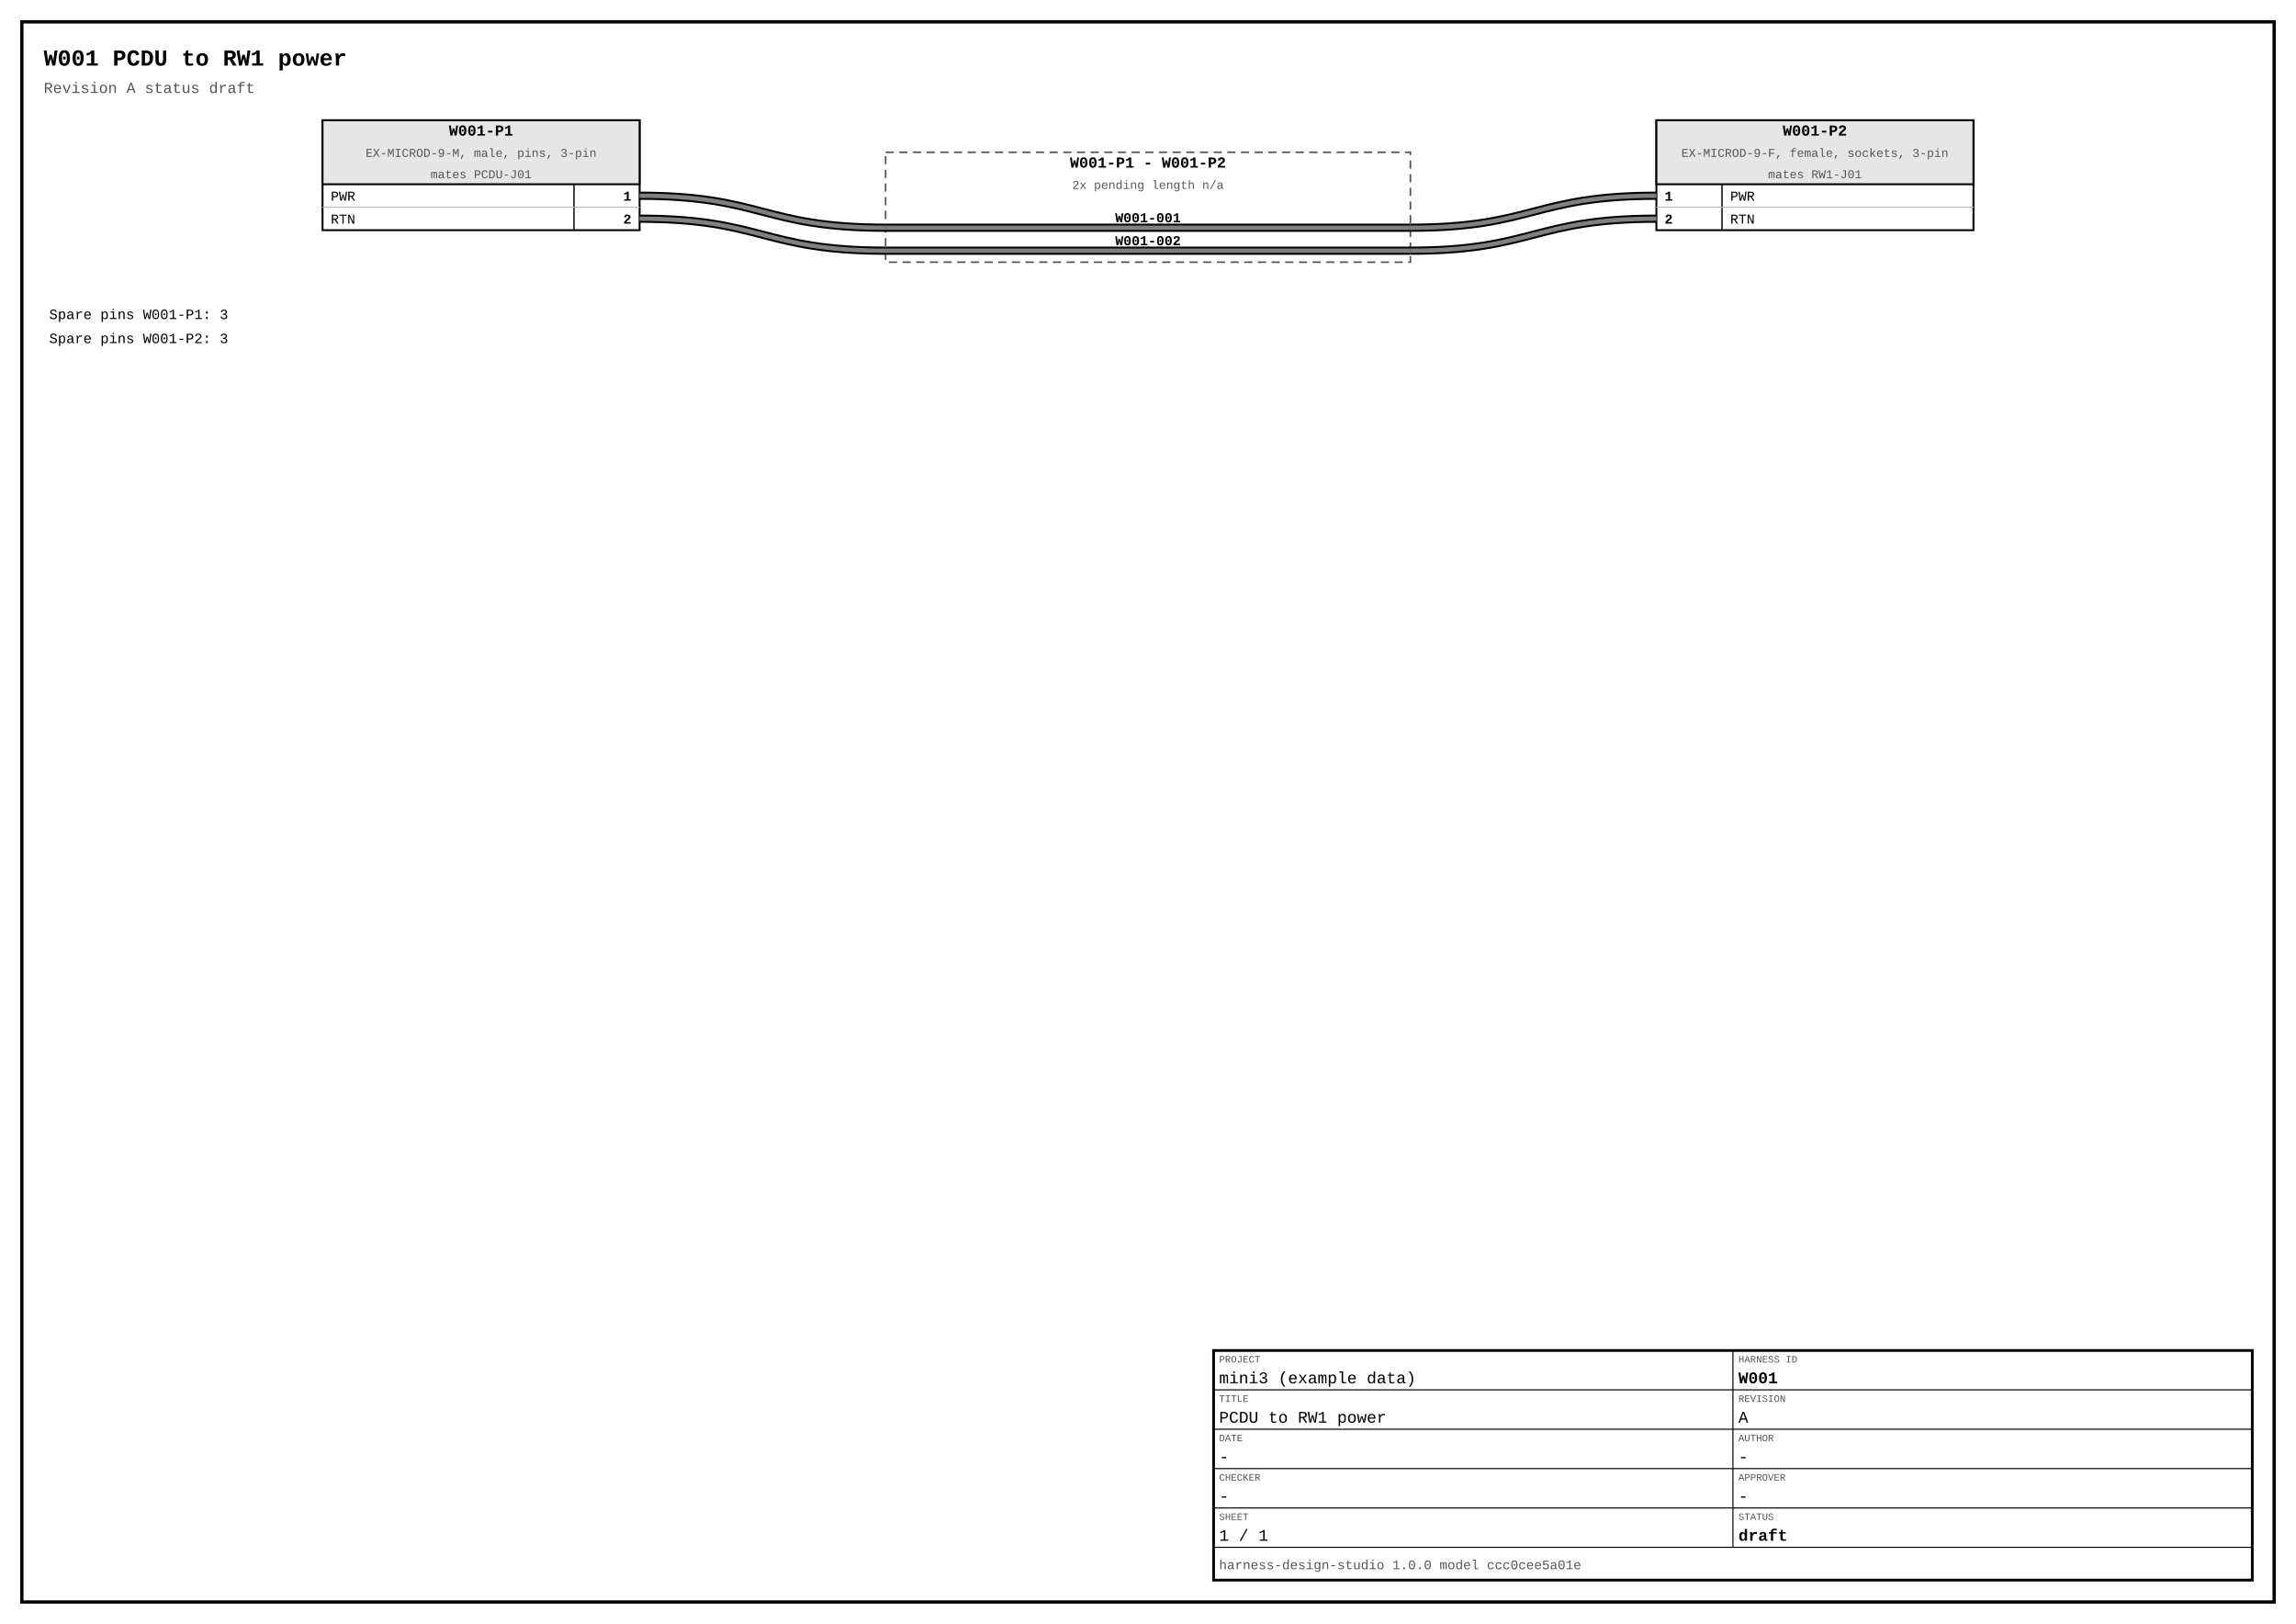
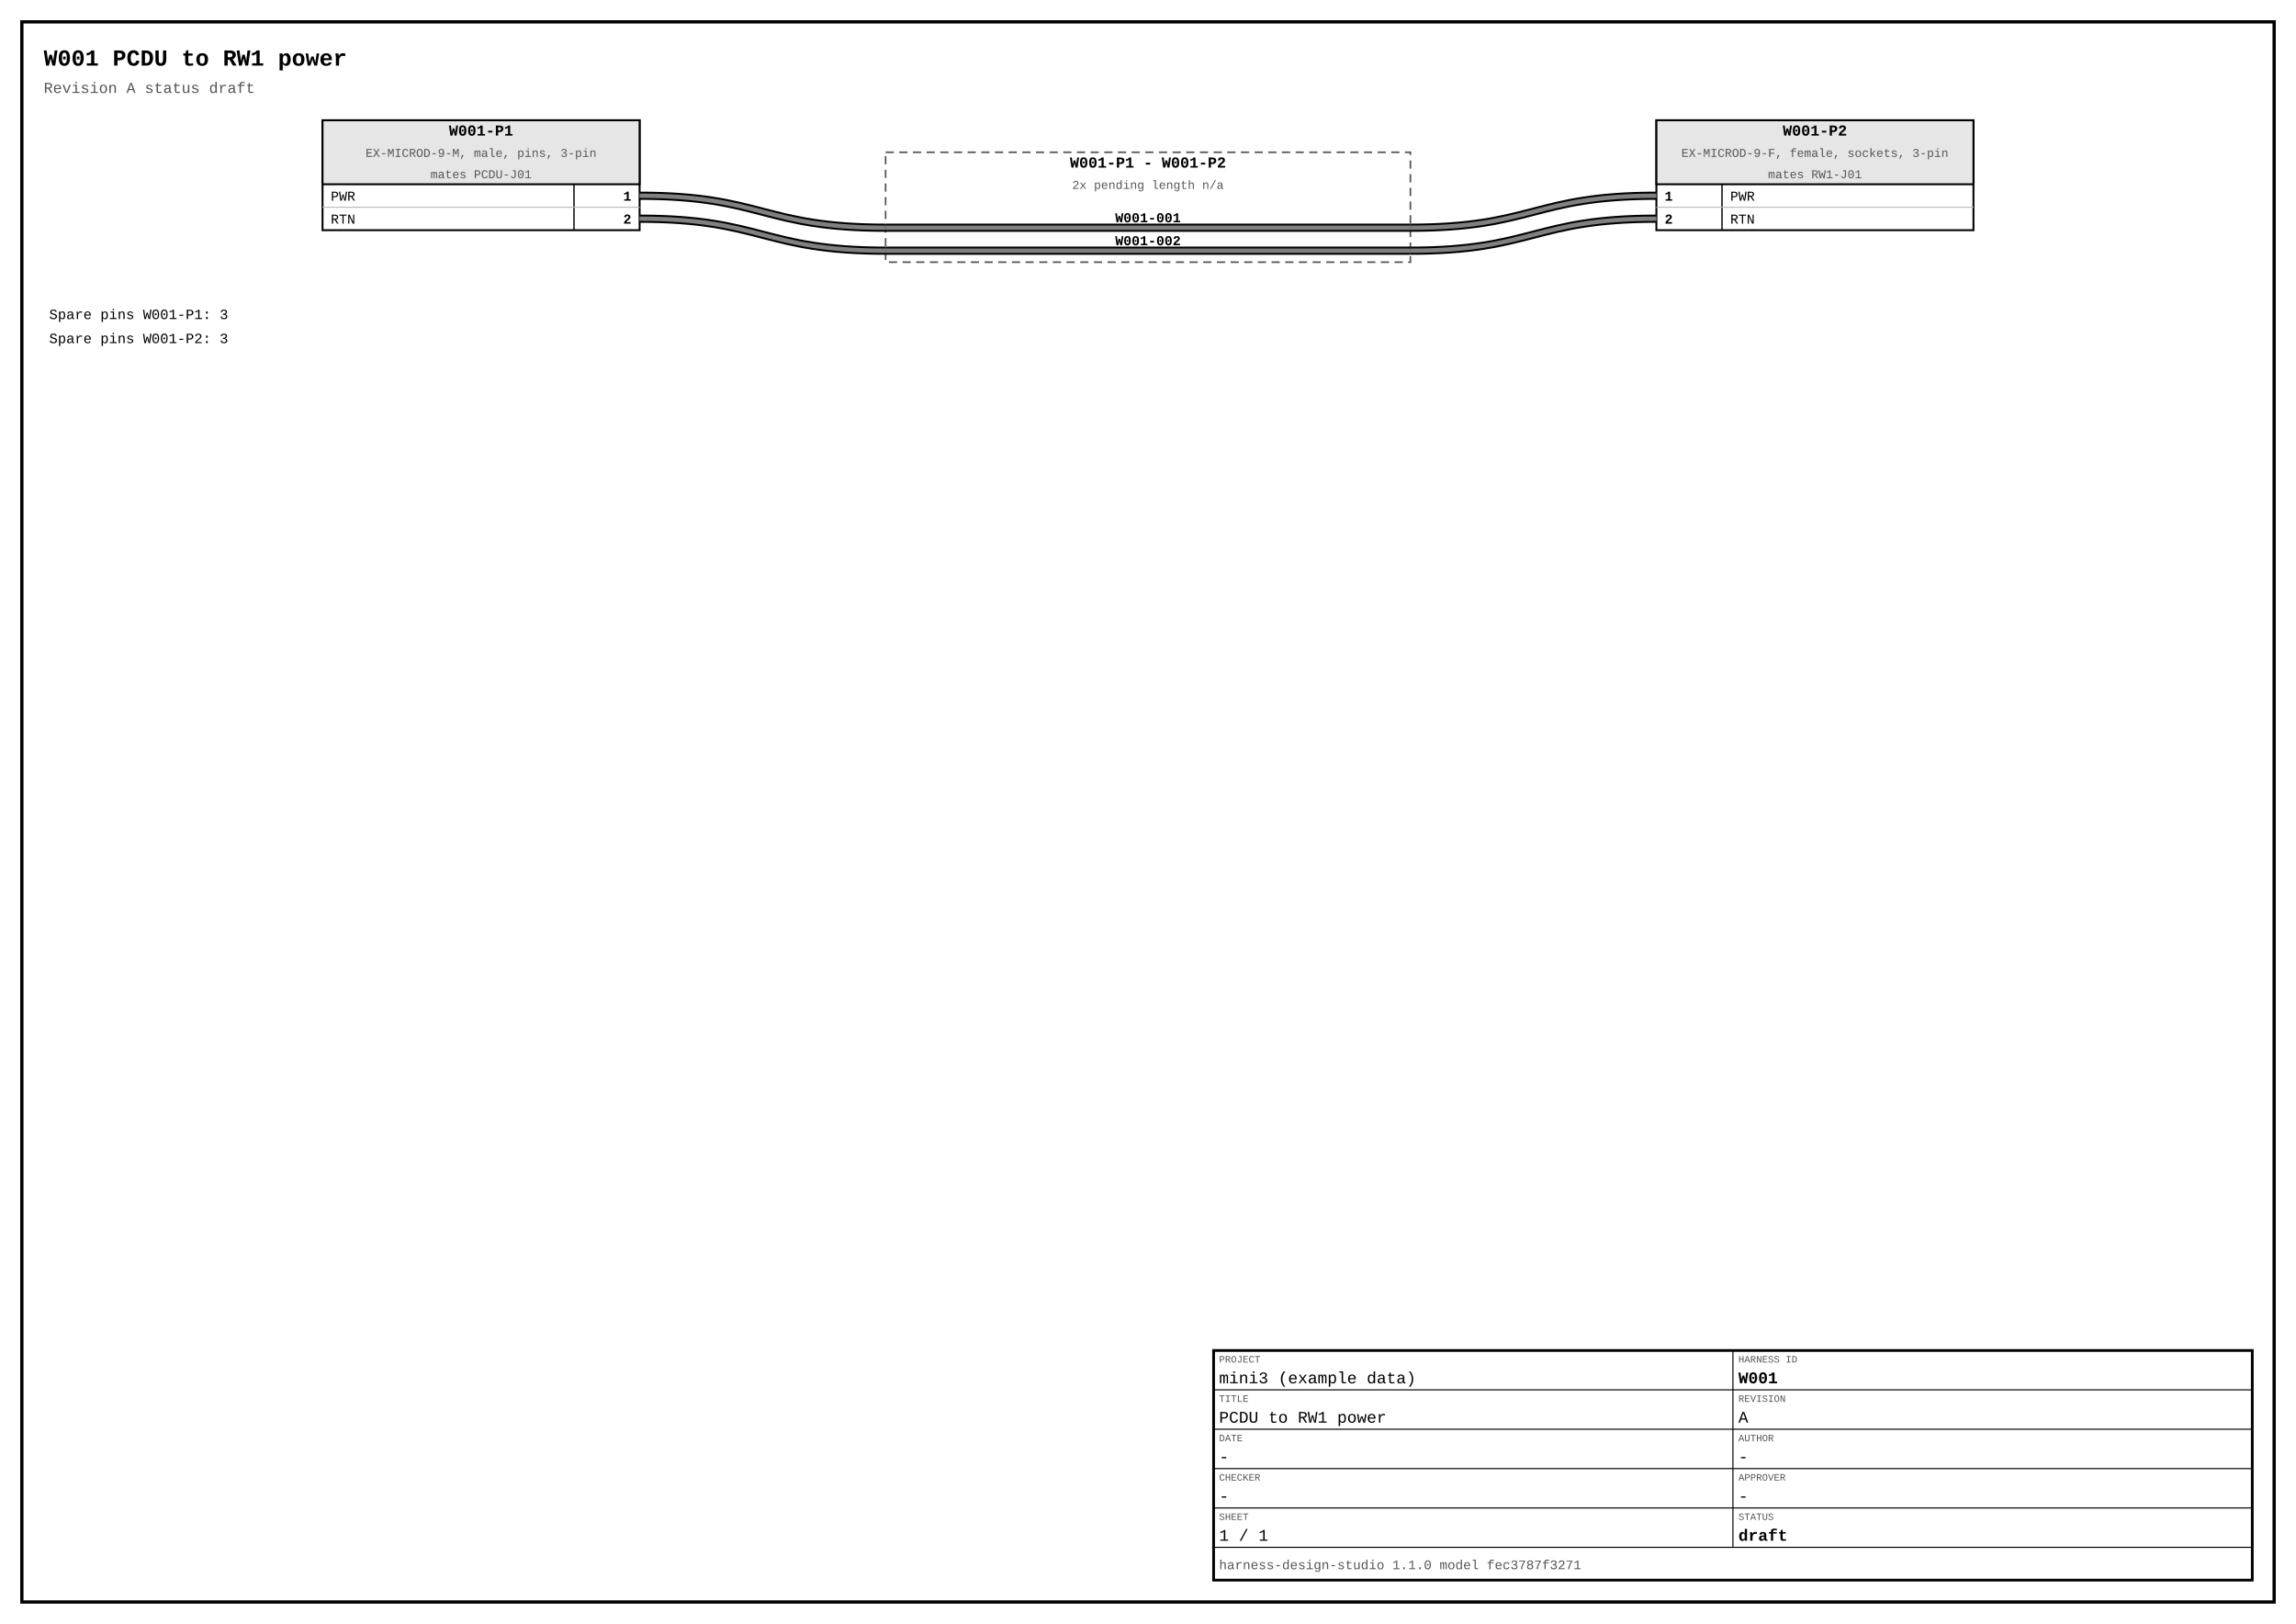
<svg xmlns="http://www.w3.org/2000/svg" width="420mm" height="297mm" viewBox="0 0 420 297" font-family="Courier New, Courier, monospace">
  <rect x="0" y="0" width="420" height="297" fill="#ffffff" />
  <rect x="4" y="4" width="412" height="289" fill="none" stroke="#000000" stroke-width="0.6" />
  <text x="8" y="12" font-size="4.2" font-weight="bold" text-anchor="start" fill="#000000">W001  PCDU to RW1 power</text>
  <text x="8" y="17" font-size="2.8" text-anchor="start" fill="#555555">Revision A  status draft</text>
  <rect x="59" y="22" width="58" height="20.1" fill="#ffffff" stroke="#000000" stroke-width="0.35" />
  <rect x="59" y="22" width="58" height="11.7" fill="#e6e6e6" stroke="#000000" stroke-width="0.35" />
  <text x="88" y="24.8" font-size="2.8" font-weight="bold" text-anchor="middle" fill="#000000">W001-P1</text>
  <text x="88" y="28.7" font-size="2.2" text-anchor="middle" fill="#555555">EX-MICROD-9-M, male, pins, 3-pin</text>
  <text x="88" y="32.6" font-size="2.2" text-anchor="middle" fill="#555555">mates PCDU-J01</text>
  <line x1="105" y1="33.7" x2="105" y2="42.1" stroke="#000000" stroke-width="0.25" />
  <line x1="59" y1="37.9" x2="117" y2="37.9" stroke="#bbbbbb" stroke-width="0.2" />
  <text x="60.5" y="36.7" font-size="2.5" text-anchor="start" fill="#000000" data-ref="sig/W001-P1/1">PWR</text>
  <text x="115.5" y="36.7" font-size="2.5" font-weight="bold" text-anchor="end" fill="#000000" data-ref="pin/W001-P1/1">1</text>
  <text x="60.5" y="40.9" font-size="2.5" text-anchor="start" fill="#000000" data-ref="sig/W001-P1/2">RTN</text>
  <text x="115.5" y="40.9" font-size="2.5" font-weight="bold" text-anchor="end" fill="#000000" data-ref="pin/W001-P1/2">2</text>
  <rect x="303" y="22" width="58" height="20.1" fill="#ffffff" stroke="#000000" stroke-width="0.35" />
  <rect x="303" y="22" width="58" height="11.7" fill="#e6e6e6" stroke="#000000" stroke-width="0.35" />
  <text x="332" y="24.8" font-size="2.8" font-weight="bold" text-anchor="middle" fill="#000000">W001-P2</text>
  <text x="332" y="28.7" font-size="2.2" text-anchor="middle" fill="#555555">EX-MICROD-9-F, female, sockets, 3-pin</text>
  <text x="332" y="32.6" font-size="2.2" text-anchor="middle" fill="#555555">mates RW1-J01</text>
  <line x1="315" y1="33.7" x2="315" y2="42.1" stroke="#000000" stroke-width="0.25" />
  <line x1="303" y1="37.9" x2="361" y2="37.9" stroke="#bbbbbb" stroke-width="0.2" />
  <text x="304.5" y="36.7" font-size="2.5" font-weight="bold" text-anchor="start" fill="#000000" data-ref="pin/W001-P2/1">1</text>
  <text x="316.5" y="36.7" font-size="2.5" text-anchor="start" fill="#000000" data-ref="sig/W001-P2/1">PWR</text>
  <text x="304.5" y="40.9" font-size="2.5" font-weight="bold" text-anchor="start" fill="#000000" data-ref="pin/W001-P2/2">2</text>
  <text x="316.5" y="40.9" font-size="2.5" text-anchor="start" fill="#000000" data-ref="sig/W001-P2/2">RTN</text>
  <rect x="162" y="27.85" width="96" height="20.1" fill="none" stroke="#555555" stroke-width="0.3" stroke-dasharray="1.5 1" />
  <text x="210" y="30.65" font-size="2.8" font-weight="bold" text-anchor="middle" fill="#000000">W001-P1 - W001-P2</text>
  <text x="210" y="34.55" font-size="2.2" text-anchor="middle" fill="#555555">2x  pending  length n/a</text>
  <path d="M 117 35.8 C 139.5 35.8 139.5 41.65 162 41.65" fill="none" stroke="#000000" stroke-width="1.5" />
  <line x1="162" y1="41.65" x2="258" y2="41.65" stroke="#000000" stroke-width="1.5" />
  <path d="M 258 41.65 C 280.5 41.65 280.5 35.8 303 35.8" fill="none" stroke="#000000" stroke-width="1.5" />
  <path d="M 117 35.8 C 139.5 35.8 139.5 41.65 162 41.65" fill="none" stroke="#808080" stroke-width="0.8" />
  <line x1="162" y1="41.65" x2="258" y2="41.65" stroke="#808080" stroke-width="0.8" />
  <path d="M 258 41.65 C 280.5 41.65 280.5 35.8 303 35.8" fill="none" stroke="#808080" stroke-width="0.8" />
  <text x="210" y="40.65" font-size="2.5" font-weight="bold" text-anchor="middle" fill="#000000">W001-001</text>
  <path d="M 117 40 C 139.5 40 139.5 45.85 162 45.85" fill="none" stroke="#000000" stroke-width="1.5" />
  <line x1="162" y1="45.85" x2="258" y2="45.85" stroke="#000000" stroke-width="1.5" />
  <path d="M 258 45.85 C 280.5 45.85 280.5 40 303 40" fill="none" stroke="#000000" stroke-width="1.5" />
  <path d="M 117 40 C 139.5 40 139.5 45.85 162 45.85" fill="none" stroke="#808080" stroke-width="0.8" />
  <line x1="162" y1="45.85" x2="258" y2="45.85" stroke="#808080" stroke-width="0.8" />
  <path d="M 258 45.85 C 280.5 45.85 280.5 40 303 40" fill="none" stroke="#808080" stroke-width="0.8" />
  <text x="210" y="44.85" font-size="2.5" font-weight="bold" text-anchor="middle" fill="#000000">W001-002</text>
  <text x="9" y="58.35" font-size="2.6" text-anchor="start" fill="#000000">Spare pins W001-P1: 3</text>
  <text x="9" y="62.75" font-size="2.6" text-anchor="start" fill="#000000">Spare pins W001-P2: 3</text>
  <rect x="222" y="247" width="190" height="42" fill="none" stroke="#000000" stroke-width="0.5" />
  <line x1="222" y1="247" x2="317" y2="247" stroke="#000000" stroke-width="0.2" />
  <text x="223" y="249.2" font-size="1.8" text-anchor="start" fill="#555555">PROJECT</text>
  <text x="223" y="253" font-size="3" text-anchor="start" fill="#000000">mini3 (example data)</text>
  <line x1="317" y1="247" x2="412" y2="247" stroke="#000000" stroke-width="0.2" />
  <text x="318" y="249.2" font-size="1.8" text-anchor="start" fill="#555555">HARNESS ID</text>
  <text x="318" y="253" font-size="3" font-weight="bold" text-anchor="start" fill="#000000">W001</text>
  <line x1="222" y1="254.2" x2="317" y2="254.2" stroke="#000000" stroke-width="0.2" />
  <text x="223" y="256.4" font-size="1.8" text-anchor="start" fill="#555555">TITLE</text>
  <text x="223" y="260.2" font-size="3" text-anchor="start" fill="#000000">PCDU to RW1 power</text>
  <line x1="317" y1="254.2" x2="412" y2="254.2" stroke="#000000" stroke-width="0.2" />
  <text x="318" y="256.4" font-size="1.8" text-anchor="start" fill="#555555">REVISION</text>
  <text x="318" y="260.2" font-size="3" text-anchor="start" fill="#000000">A</text>
  <line x1="222" y1="261.4" x2="317" y2="261.4" stroke="#000000" stroke-width="0.2" />
  <text x="223" y="263.6" font-size="1.8" text-anchor="start" fill="#555555">DATE</text>
  <text x="223" y="267.4" font-size="3" text-anchor="start" fill="#000000">-</text>
  <line x1="317" y1="261.4" x2="412" y2="261.4" stroke="#000000" stroke-width="0.2" />
  <text x="318" y="263.6" font-size="1.8" text-anchor="start" fill="#555555">AUTHOR</text>
  <text x="318" y="267.4" font-size="3" text-anchor="start" fill="#000000">-</text>
  <line x1="222" y1="268.6" x2="317" y2="268.6" stroke="#000000" stroke-width="0.2" />
  <text x="223" y="270.8" font-size="1.8" text-anchor="start" fill="#555555">CHECKER</text>
  <text x="223" y="274.6" font-size="3" text-anchor="start" fill="#000000">-</text>
  <line x1="317" y1="268.6" x2="412" y2="268.6" stroke="#000000" stroke-width="0.2" />
  <text x="318" y="270.8" font-size="1.8" text-anchor="start" fill="#555555">APPROVER</text>
  <text x="318" y="274.6" font-size="3" text-anchor="start" fill="#000000">-</text>
  <line x1="222" y1="275.8" x2="317" y2="275.8" stroke="#000000" stroke-width="0.2" />
  <text x="223" y="278" font-size="1.8" text-anchor="start" fill="#555555">SHEET</text>
  <text x="223" y="281.8" font-size="3" text-anchor="start" fill="#000000">1 / 1</text>
  <line x1="317" y1="275.8" x2="412" y2="275.8" stroke="#000000" stroke-width="0.2" />
  <text x="318" y="278" font-size="1.8" text-anchor="start" fill="#555555">STATUS</text>
  <text x="318" y="281.8" font-size="3" font-weight="bold" text-anchor="start" fill="#000000">draft</text>
  <line x1="317" y1="247" x2="317" y2="283" stroke="#000000" stroke-width="0.2" />
  <line x1="222" y1="283" x2="412" y2="283" stroke="#000000" stroke-width="0.2" />
-   <text x="223" y="287" font-size="2.4" text-anchor="start" fill="#555555">harness-design-studio 1.0.0 model ccc0cee5a01e</text>
+   <text x="223" y="287" font-size="2.4" text-anchor="start" fill="#555555">harness-design-studio 1.1.0 model fec3787f3271</text>
</svg>
